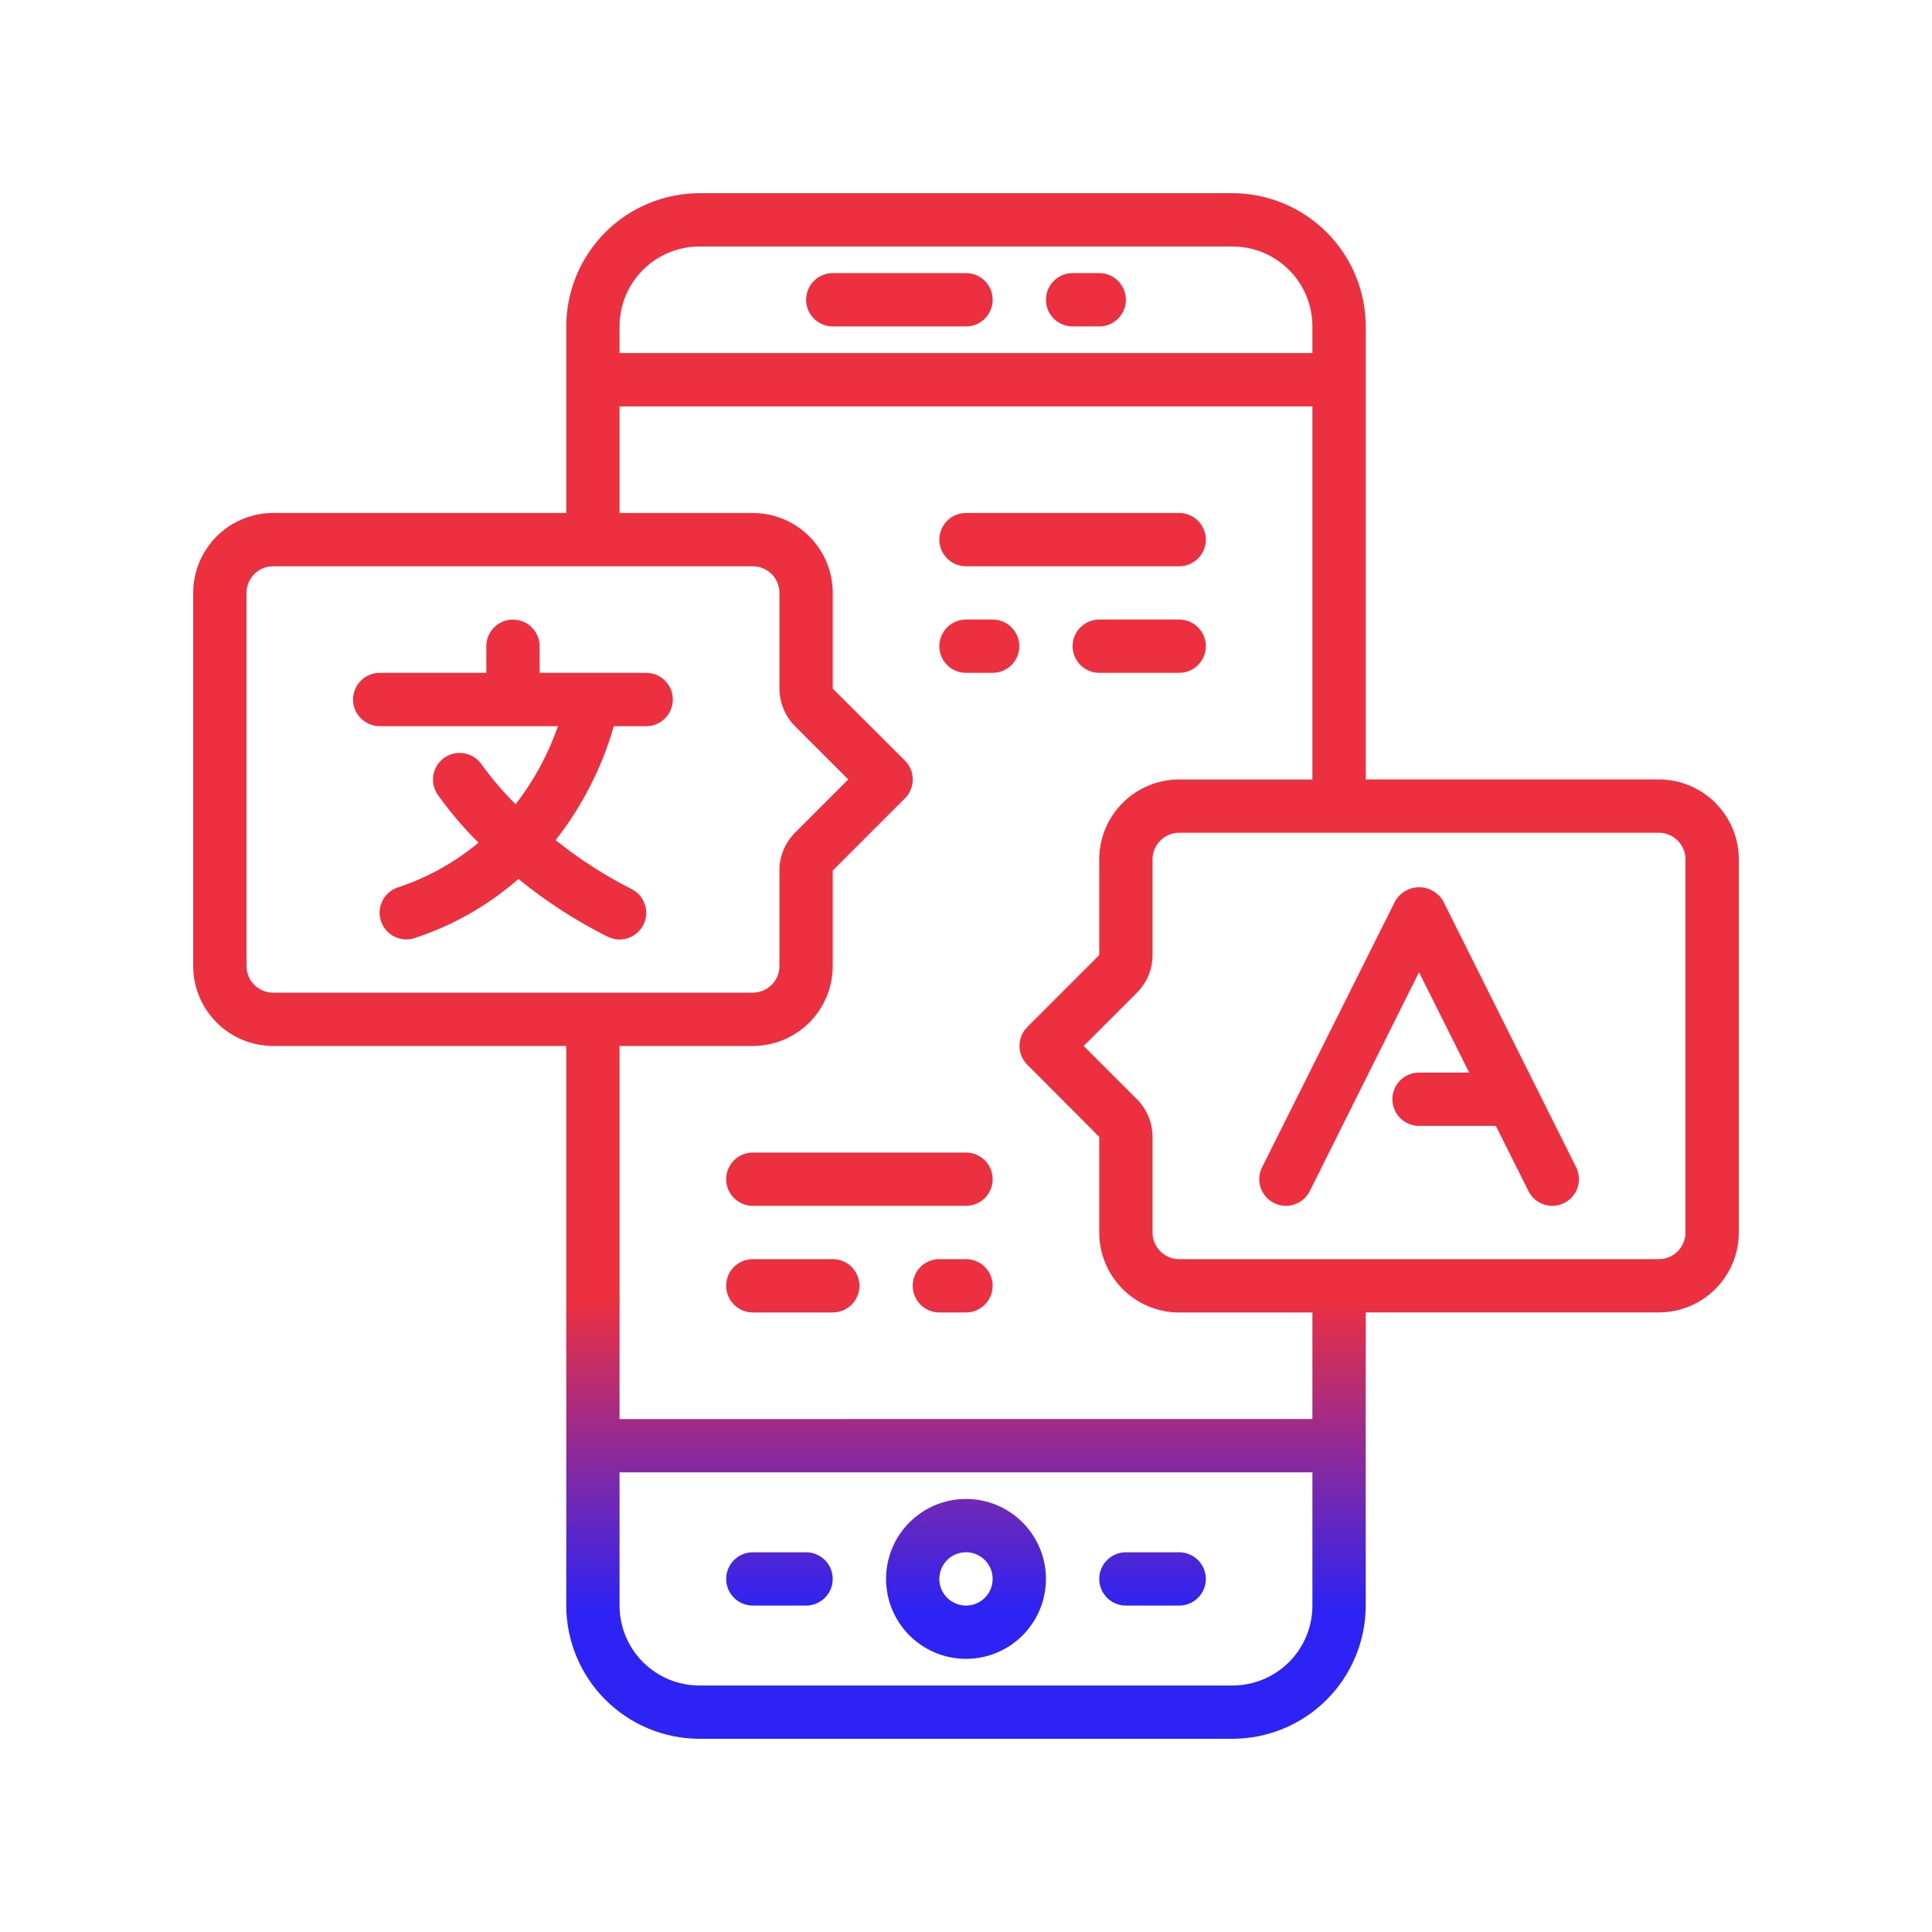
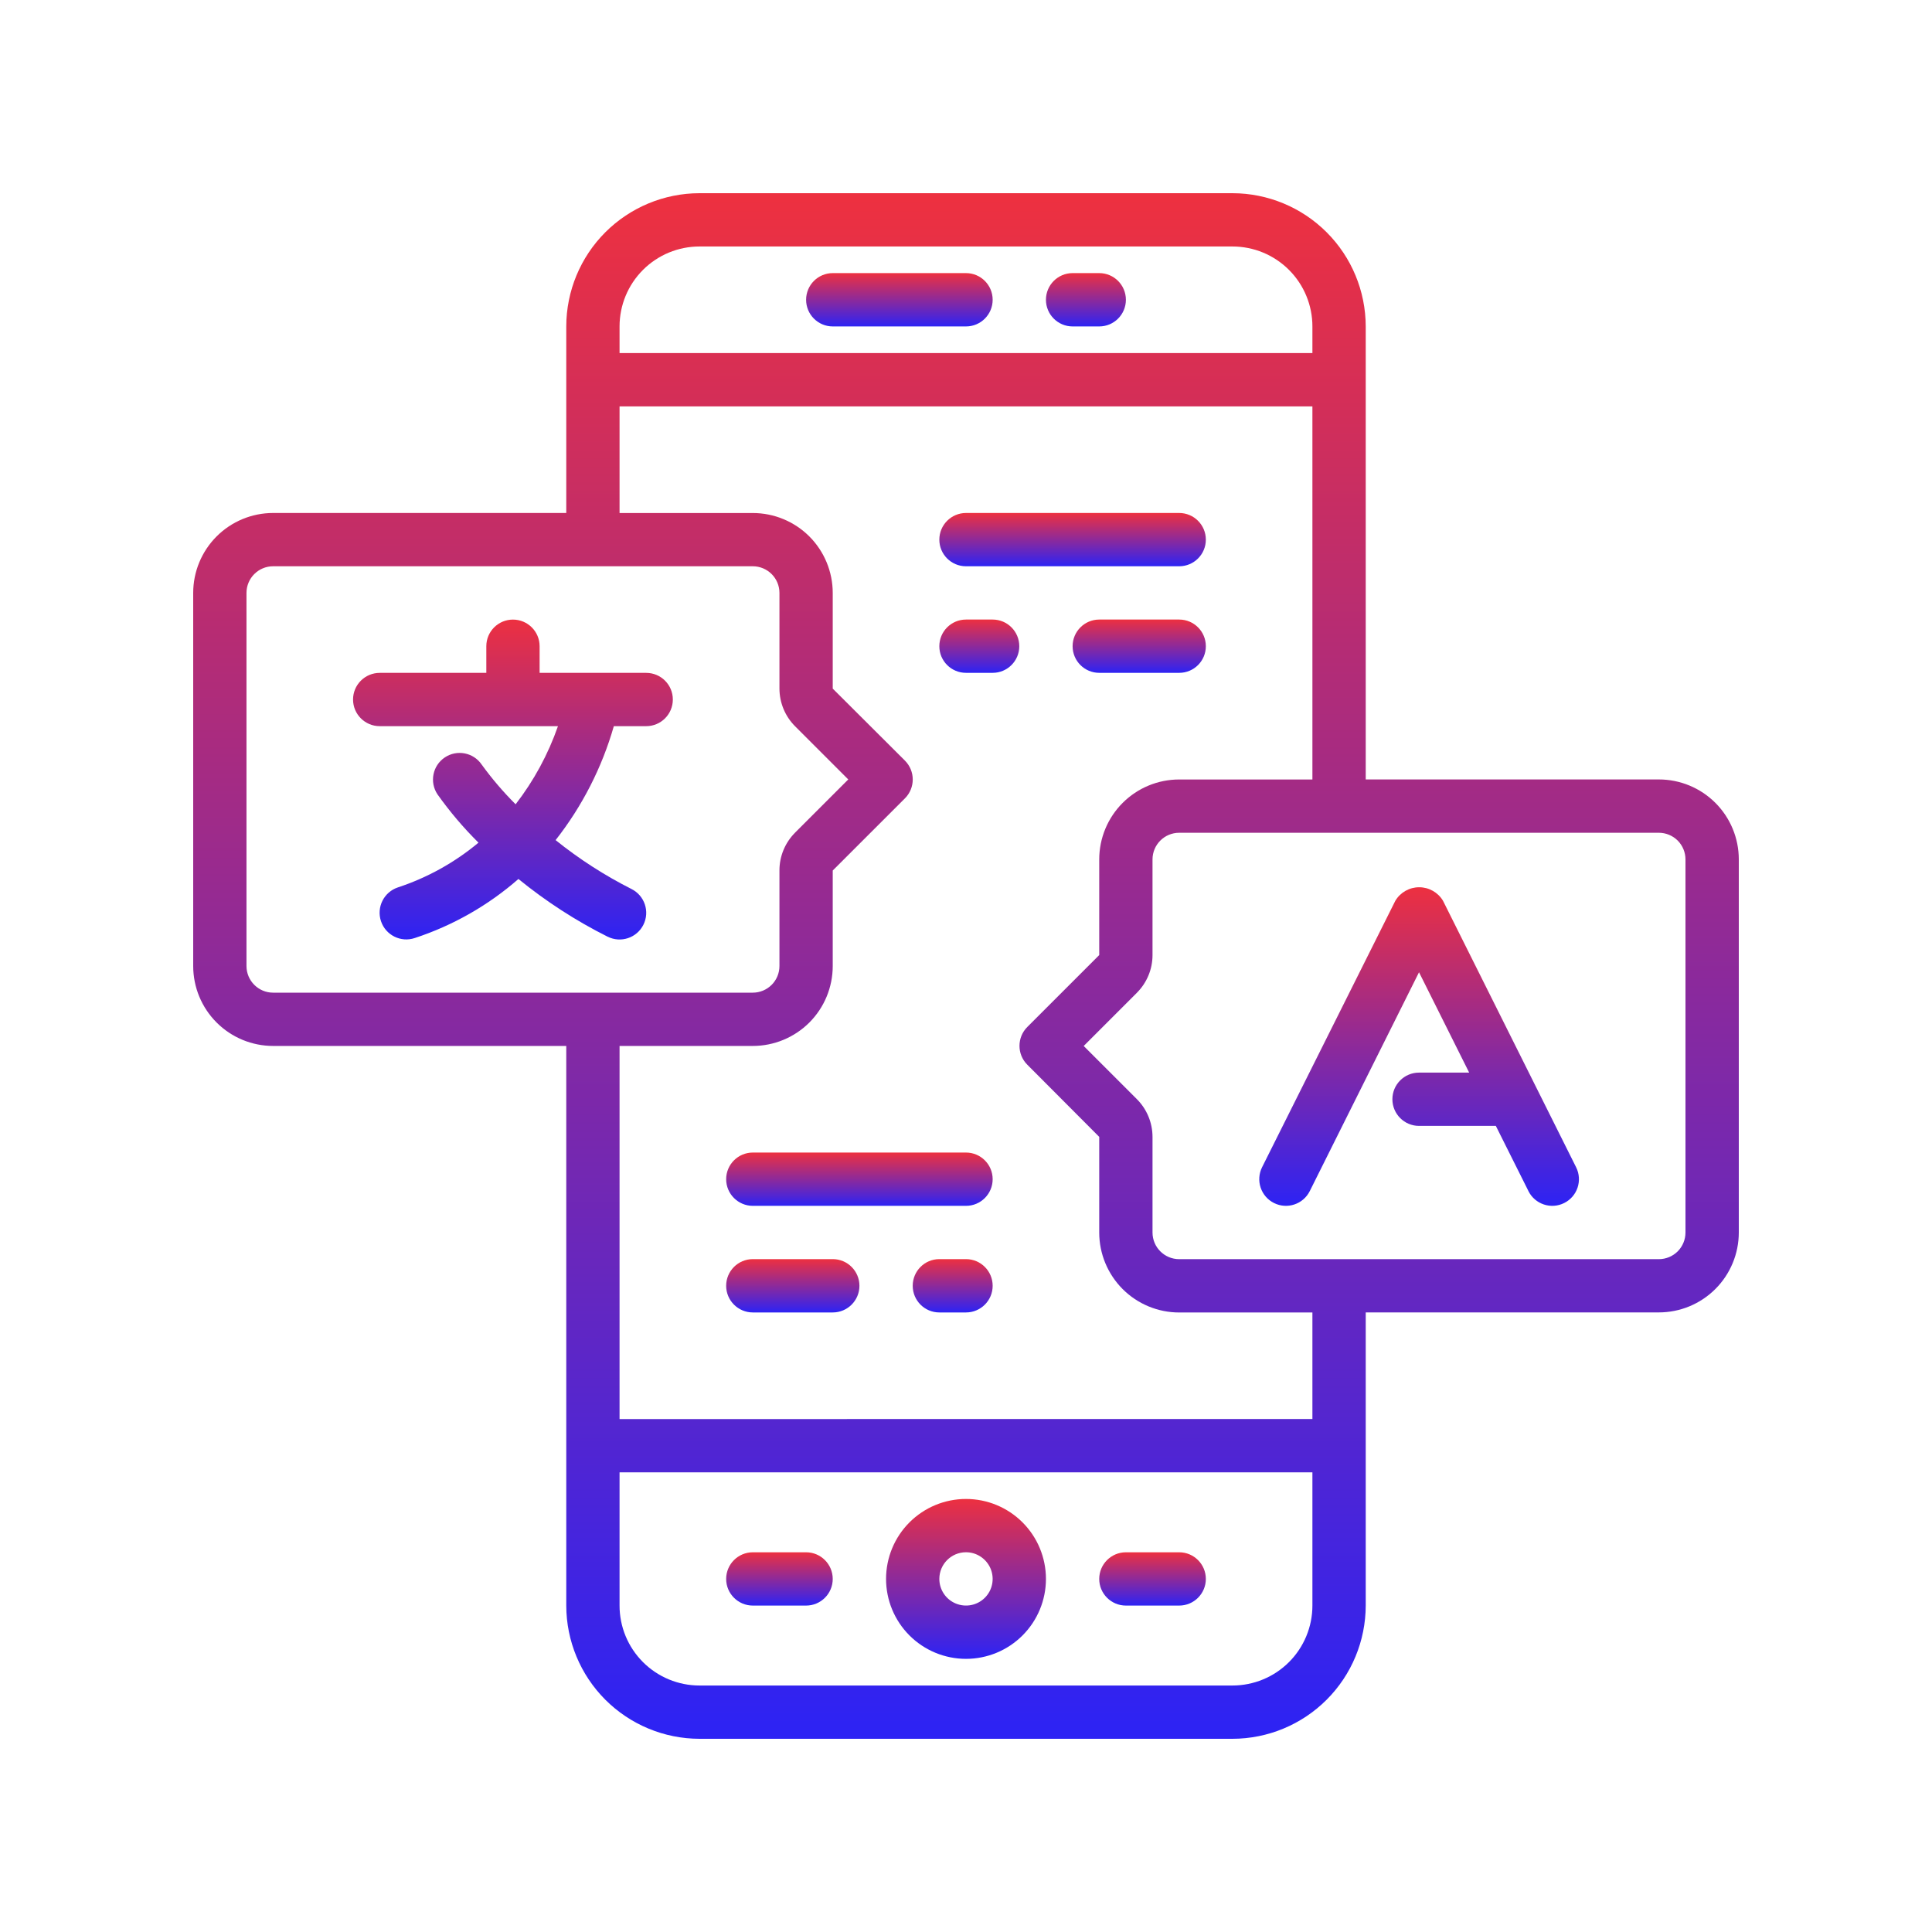
<svg xmlns="http://www.w3.org/2000/svg" width="50" height="50" viewBox="0 0 50 50" fill="none">
  <path d="M28.448 7.068H27.759C27.378 7.068 27.069 7.377 27.069 7.758C27.069 8.139 27.378 8.448 27.759 8.448H28.448C28.829 8.448 29.138 8.139 29.138 7.758C29.138 7.377 28.829 7.068 28.448 7.068Z" fill="url(#paint0_linear_6180_40130)" />
  <path d="M25 7.068H21.552C21.171 7.068 20.862 7.377 20.862 7.758C20.862 8.139 21.171 8.448 21.552 8.448H25C25.381 8.448 25.69 8.139 25.69 7.758C25.69 7.377 25.381 7.068 25 7.068Z" fill="url(#paint1_linear_6180_40130)" />
  <path d="M25 42.931C25.549 42.931 26.075 42.713 26.463 42.325C26.851 41.937 27.069 41.411 27.069 40.862C27.069 40.313 26.851 39.787 26.463 39.399C26.075 39.011 25.549 38.793 25 38.793C24.451 38.793 23.925 39.011 23.537 39.399C23.149 39.787 22.931 40.314 22.931 40.862C22.931 41.411 23.149 41.937 23.537 42.325C23.925 42.713 24.451 42.931 25 42.931ZM25 40.172C25.279 40.172 25.53 40.341 25.637 40.598C25.744 40.856 25.685 41.153 25.488 41.35C25.29 41.547 24.994 41.606 24.736 41.499C24.478 41.393 24.31 41.141 24.31 40.862C24.31 40.481 24.619 40.172 25 40.172Z" fill="url(#paint2_linear_6180_40130)" />
  <path d="M29.138 41.552H30.517C30.898 41.552 31.207 41.243 31.207 40.863C31.207 40.482 30.898 40.173 30.517 40.173H29.138C28.757 40.173 28.448 40.482 28.448 40.863C28.448 41.243 28.757 41.552 29.138 41.552Z" fill="url(#paint3_linear_6180_40130)" />
  <path d="M19.483 41.552H20.862C21.242 41.552 21.551 41.243 21.551 40.863C21.551 40.482 21.242 40.173 20.862 40.173H19.483C19.102 40.173 18.793 40.482 18.793 40.863C18.793 41.243 19.102 41.552 19.483 41.552Z" fill="url(#paint4_linear_6180_40130)" />
  <path d="M15.726 24.241C16.067 24.412 16.481 24.273 16.651 23.933C16.822 23.592 16.683 23.177 16.342 23.007C15.645 22.655 14.987 22.231 14.379 21.742C15.067 20.866 15.579 19.864 15.886 18.793H16.724C17.105 18.793 17.413 18.484 17.413 18.103C17.413 17.723 17.105 17.414 16.724 17.414H13.965V16.724C13.965 16.343 13.656 16.035 13.275 16.035C12.895 16.035 12.586 16.343 12.586 16.724V17.414H9.827C9.446 17.414 9.137 17.723 9.137 18.103C9.137 18.484 9.446 18.793 9.827 18.793H14.44C14.186 19.522 13.816 20.205 13.344 20.815C13.025 20.497 12.732 20.154 12.467 19.789C12.255 19.475 11.828 19.391 11.512 19.602C11.197 19.812 11.111 20.238 11.32 20.555C11.638 21.003 11.993 21.422 12.383 21.808C11.767 22.322 11.059 22.715 10.297 22.966C9.935 23.087 9.739 23.478 9.86 23.84C9.98 24.201 10.371 24.397 10.732 24.277C11.721 23.953 12.634 23.433 13.417 22.748C14.13 23.329 14.904 23.83 15.726 24.242L15.726 24.241Z" fill="url(#paint5_linear_6180_40130)" />
  <path d="M42.931 20.172H35.345V8.448C35.343 7.534 34.98 6.657 34.333 6.011C33.687 5.365 32.81 5.001 31.896 5H18.103C17.189 5.001 16.313 5.365 15.666 6.011C15.02 6.657 14.656 7.534 14.655 8.448V13.276H7.069C6.52 13.276 5.994 13.494 5.606 13.882C5.218 14.27 5 14.796 5 15.345V25C5 25.549 5.218 26.075 5.606 26.463C5.994 26.851 6.52 27.069 7.069 27.069H14.655V41.551C14.656 42.466 15.02 43.342 15.666 43.989C16.313 44.635 17.189 44.999 18.103 45H31.896C32.81 44.999 33.687 44.635 34.333 43.989C34.98 43.342 35.343 42.466 35.345 41.551V33.965H42.931C43.48 33.965 44.006 33.747 44.394 33.359C44.782 32.971 45 32.445 45 31.896V22.241C45 21.692 44.782 21.166 44.394 20.778C44.006 20.39 43.48 20.172 42.931 20.172V20.172ZM16.034 8.448C16.034 7.899 16.252 7.373 16.64 6.985C17.028 6.597 17.554 6.379 18.103 6.379H31.896C32.445 6.379 32.971 6.597 33.359 6.985C33.747 7.373 33.965 7.899 33.965 8.448V9.138H16.034L16.034 8.448ZM6.379 15.345C6.379 14.964 6.688 14.655 7.068 14.655H19.483C19.665 14.655 19.841 14.728 19.97 14.857C20.1 14.986 20.172 15.162 20.172 15.345V17.821C20.173 18.185 20.317 18.535 20.574 18.793L21.953 20.172L20.574 21.551V21.552C20.317 21.81 20.172 22.16 20.172 22.524V25C20.172 25.183 20.1 25.359 19.97 25.488C19.841 25.617 19.665 25.69 19.483 25.69H7.068C6.688 25.69 6.379 25.381 6.379 25V15.345ZM33.965 41.552C33.965 42.101 33.747 42.627 33.359 43.015C32.971 43.403 32.444 43.621 31.896 43.621H18.103C17.554 43.621 17.028 43.403 16.64 43.015C16.252 42.627 16.034 42.101 16.034 41.552V38.104H33.965L33.965 41.552ZM33.965 36.724L16.034 36.725V27.069H19.482C20.031 27.069 20.557 26.851 20.945 26.464C21.333 26.076 21.551 25.549 21.551 25.001V22.529L23.42 20.661H23.42C23.689 20.391 23.689 19.955 23.42 19.685L21.551 17.821V15.345C21.551 14.797 21.333 14.27 20.945 13.882C20.557 13.495 20.031 13.277 19.482 13.277H16.034V10.518H33.965V20.173H30.517C29.968 20.173 29.442 20.391 29.054 20.779C28.666 21.167 28.448 21.694 28.448 22.242V24.717L26.586 26.579V26.579C26.317 26.848 26.317 27.285 26.586 27.554L28.448 29.422V31.898C28.448 32.446 28.666 32.972 29.054 33.361C29.442 33.749 29.968 33.967 30.517 33.967H33.965L33.965 36.724ZM43.62 31.897C43.62 32.08 43.548 32.255 43.419 32.385C43.289 32.514 43.114 32.587 42.931 32.587H30.517C30.136 32.587 29.827 32.278 29.827 31.897V29.421C29.826 29.057 29.682 28.707 29.425 28.449L28.046 27.07L29.425 25.691V25.69C29.682 25.432 29.827 25.082 29.827 24.718V22.242C29.827 21.861 30.136 21.552 30.517 21.552H42.931C43.114 21.552 43.289 21.625 43.419 21.754C43.548 21.884 43.62 22.059 43.62 22.242V31.897Z" fill="url(#paint6_linear_6180_40130)" />
  <path d="M37.345 23.312C37.216 23.095 36.981 22.962 36.728 22.962C36.475 22.962 36.24 23.095 36.111 23.312L32.662 30.209V30.209C32.581 30.372 32.567 30.562 32.625 30.735C32.683 30.909 32.807 31.052 32.971 31.134C33.312 31.305 33.727 31.166 33.897 30.825L36.724 25.162L38.022 27.759H36.724C36.344 27.759 36.035 28.067 36.035 28.448C36.035 28.829 36.344 29.138 36.724 29.138H38.712L39.556 30.825H39.555C39.726 31.166 40.14 31.305 40.481 31.134C40.822 30.964 40.96 30.55 40.79 30.209L37.345 23.312Z" fill="url(#paint7_linear_6180_40130)" />
  <path d="M25 14.655H30.517C30.898 14.655 31.207 14.347 31.207 13.966C31.207 13.585 30.898 13.276 30.517 13.276H25C24.619 13.276 24.31 13.585 24.31 13.966C24.31 14.347 24.619 14.655 25 14.655Z" fill="url(#paint8_linear_6180_40130)" />
  <path d="M30.518 16.034H28.449C28.068 16.034 27.759 16.343 27.759 16.724C27.759 17.105 28.068 17.413 28.449 17.413H30.518C30.899 17.413 31.207 17.105 31.207 16.724C31.207 16.343 30.899 16.034 30.518 16.034Z" fill="url(#paint9_linear_6180_40130)" />
  <path d="M25.69 16.034H25C24.619 16.034 24.31 16.343 24.31 16.724C24.31 17.105 24.619 17.413 25 17.413H25.69C26.07 17.413 26.379 17.105 26.379 16.724C26.379 16.343 26.07 16.034 25.69 16.034Z" fill="url(#paint10_linear_6180_40130)" />
  <path d="M25 29.828H19.483C19.102 29.828 18.793 30.137 18.793 30.517C18.793 30.898 19.102 31.207 19.483 31.207H25C25.381 31.207 25.69 30.898 25.69 30.517C25.69 30.137 25.381 29.828 25 29.828Z" fill="url(#paint11_linear_6180_40130)" />
  <path d="M21.552 32.586H19.483C19.102 32.586 18.793 32.895 18.793 33.276C18.793 33.657 19.102 33.966 19.483 33.966H21.552H21.552C21.933 33.966 22.242 33.657 22.242 33.276C22.242 32.895 21.933 32.586 21.552 32.586Z" fill="url(#paint12_linear_6180_40130)" />
  <path d="M25 32.586H24.31C23.929 32.586 23.621 32.895 23.621 33.276C23.621 33.657 23.929 33.966 24.31 33.966H25C25.381 33.966 25.69 33.657 25.69 33.276C25.69 32.895 25.381 32.586 25 32.586Z" fill="url(#paint13_linear_6180_40130)" />
  <defs>
-     <linearGradient id="paint0_linear_6180_40130" x1="37.662" y1="33.64" x2="37.662" y2="41.651" gradientUnits="userSpaceOnUse">
+     <linearGradient id="paint0_linear_6180_40130" x1="0" y1="0" x2="0" y2="1" gradientUnits="objectBoundingBox">
      <stop stop-color="#ED3040" />
      <stop offset="1" stop-color="#2D23F4" />
    </linearGradient>
-     <linearGradient id="paint1_linear_6180_40130" x1="37.662" y1="33.64" x2="37.662" y2="41.651" gradientUnits="userSpaceOnUse">
+     <linearGradient id="paint1_linear_6180_40130" x1="0" y1="0" x2="0" y2="1" gradientUnits="objectBoundingBox">
      <stop stop-color="#ED3040" />
      <stop offset="1" stop-color="#2D23F4" />
    </linearGradient>
-     <linearGradient id="paint2_linear_6180_40130" x1="37.662" y1="33.64" x2="37.662" y2="41.651" gradientUnits="userSpaceOnUse">
+     <linearGradient id="paint2_linear_6180_40130" x1="0" y1="0" x2="0" y2="1" gradientUnits="objectBoundingBox">
      <stop stop-color="#ED3040" />
      <stop offset="1" stop-color="#2D23F4" />
    </linearGradient>
-     <linearGradient id="paint3_linear_6180_40130" x1="37.662" y1="33.64" x2="37.662" y2="41.651" gradientUnits="userSpaceOnUse">
+     <linearGradient id="paint3_linear_6180_40130" x1="0" y1="0" x2="0" y2="1" gradientUnits="objectBoundingBox">
      <stop stop-color="#ED3040" />
      <stop offset="1" stop-color="#2D23F4" />
    </linearGradient>
-     <linearGradient id="paint4_linear_6180_40130" x1="37.662" y1="33.64" x2="37.662" y2="41.651" gradientUnits="userSpaceOnUse">
+     <linearGradient id="paint4_linear_6180_40130" x1="0" y1="0" x2="0" y2="1" gradientUnits="objectBoundingBox">
      <stop stop-color="#ED3040" />
      <stop offset="1" stop-color="#2D23F4" />
    </linearGradient>
-     <linearGradient id="paint5_linear_6180_40130" x1="37.662" y1="33.64" x2="37.662" y2="41.651" gradientUnits="userSpaceOnUse">
+     <linearGradient id="paint5_linear_6180_40130" x1="0" y1="0" x2="0" y2="1" gradientUnits="objectBoundingBox">
      <stop stop-color="#ED3040" />
      <stop offset="1" stop-color="#2D23F4" />
    </linearGradient>
-     <linearGradient id="paint6_linear_6180_40130" x1="37.662" y1="33.64" x2="37.662" y2="41.651" gradientUnits="userSpaceOnUse">
+     <linearGradient id="paint6_linear_6180_40130" x1="0" y1="0" x2="0" y2="1" gradientUnits="objectBoundingBox">
      <stop stop-color="#ED3040" />
      <stop offset="1" stop-color="#2D23F4" />
    </linearGradient>
-     <linearGradient id="paint7_linear_6180_40130" x1="37.662" y1="33.64" x2="37.662" y2="41.651" gradientUnits="userSpaceOnUse">
+     <linearGradient id="paint7_linear_6180_40130" x1="0" y1="0" x2="0" y2="1" gradientUnits="objectBoundingBox">
      <stop stop-color="#ED3040" />
      <stop offset="1" stop-color="#2D23F4" />
    </linearGradient>
-     <linearGradient id="paint8_linear_6180_40130" x1="37.662" y1="33.64" x2="37.662" y2="41.651" gradientUnits="userSpaceOnUse">
+     <linearGradient id="paint8_linear_6180_40130" x1="0" y1="0" x2="0" y2="1" gradientUnits="objectBoundingBox">
      <stop stop-color="#ED3040" />
      <stop offset="1" stop-color="#2D23F4" />
    </linearGradient>
-     <linearGradient id="paint9_linear_6180_40130" x1="37.662" y1="33.64" x2="37.662" y2="41.651" gradientUnits="userSpaceOnUse">
+     <linearGradient id="paint9_linear_6180_40130" x1="0" y1="0" x2="0" y2="1" gradientUnits="objectBoundingBox">
      <stop stop-color="#ED3040" />
      <stop offset="1" stop-color="#2D23F4" />
    </linearGradient>
-     <linearGradient id="paint10_linear_6180_40130" x1="37.662" y1="33.64" x2="37.662" y2="41.651" gradientUnits="userSpaceOnUse">
+     <linearGradient id="paint10_linear_6180_40130" x1="0" y1="0" x2="0" y2="1" gradientUnits="objectBoundingBox">
      <stop stop-color="#ED3040" />
      <stop offset="1" stop-color="#2D23F4" />
    </linearGradient>
-     <linearGradient id="paint11_linear_6180_40130" x1="37.662" y1="33.64" x2="37.662" y2="41.651" gradientUnits="userSpaceOnUse">
+     <linearGradient id="paint11_linear_6180_40130" x1="0" y1="0" x2="0" y2="1" gradientUnits="objectBoundingBox">
      <stop stop-color="#ED3040" />
      <stop offset="1" stop-color="#2D23F4" />
    </linearGradient>
-     <linearGradient id="paint12_linear_6180_40130" x1="37.662" y1="33.64" x2="37.662" y2="41.651" gradientUnits="userSpaceOnUse">
+     <linearGradient id="paint12_linear_6180_40130" x1="0" y1="0" x2="0" y2="1" gradientUnits="objectBoundingBox">
      <stop stop-color="#ED3040" />
      <stop offset="1" stop-color="#2D23F4" />
    </linearGradient>
-     <linearGradient id="paint13_linear_6180_40130" x1="37.662" y1="33.64" x2="37.662" y2="41.651" gradientUnits="userSpaceOnUse">
+     <linearGradient id="paint13_linear_6180_40130" x1="0" y1="0" x2="0" y2="1" gradientUnits="objectBoundingBox">
      <stop stop-color="#ED3040" />
      <stop offset="1" stop-color="#2D23F4" />
    </linearGradient>
  </defs>
</svg>
